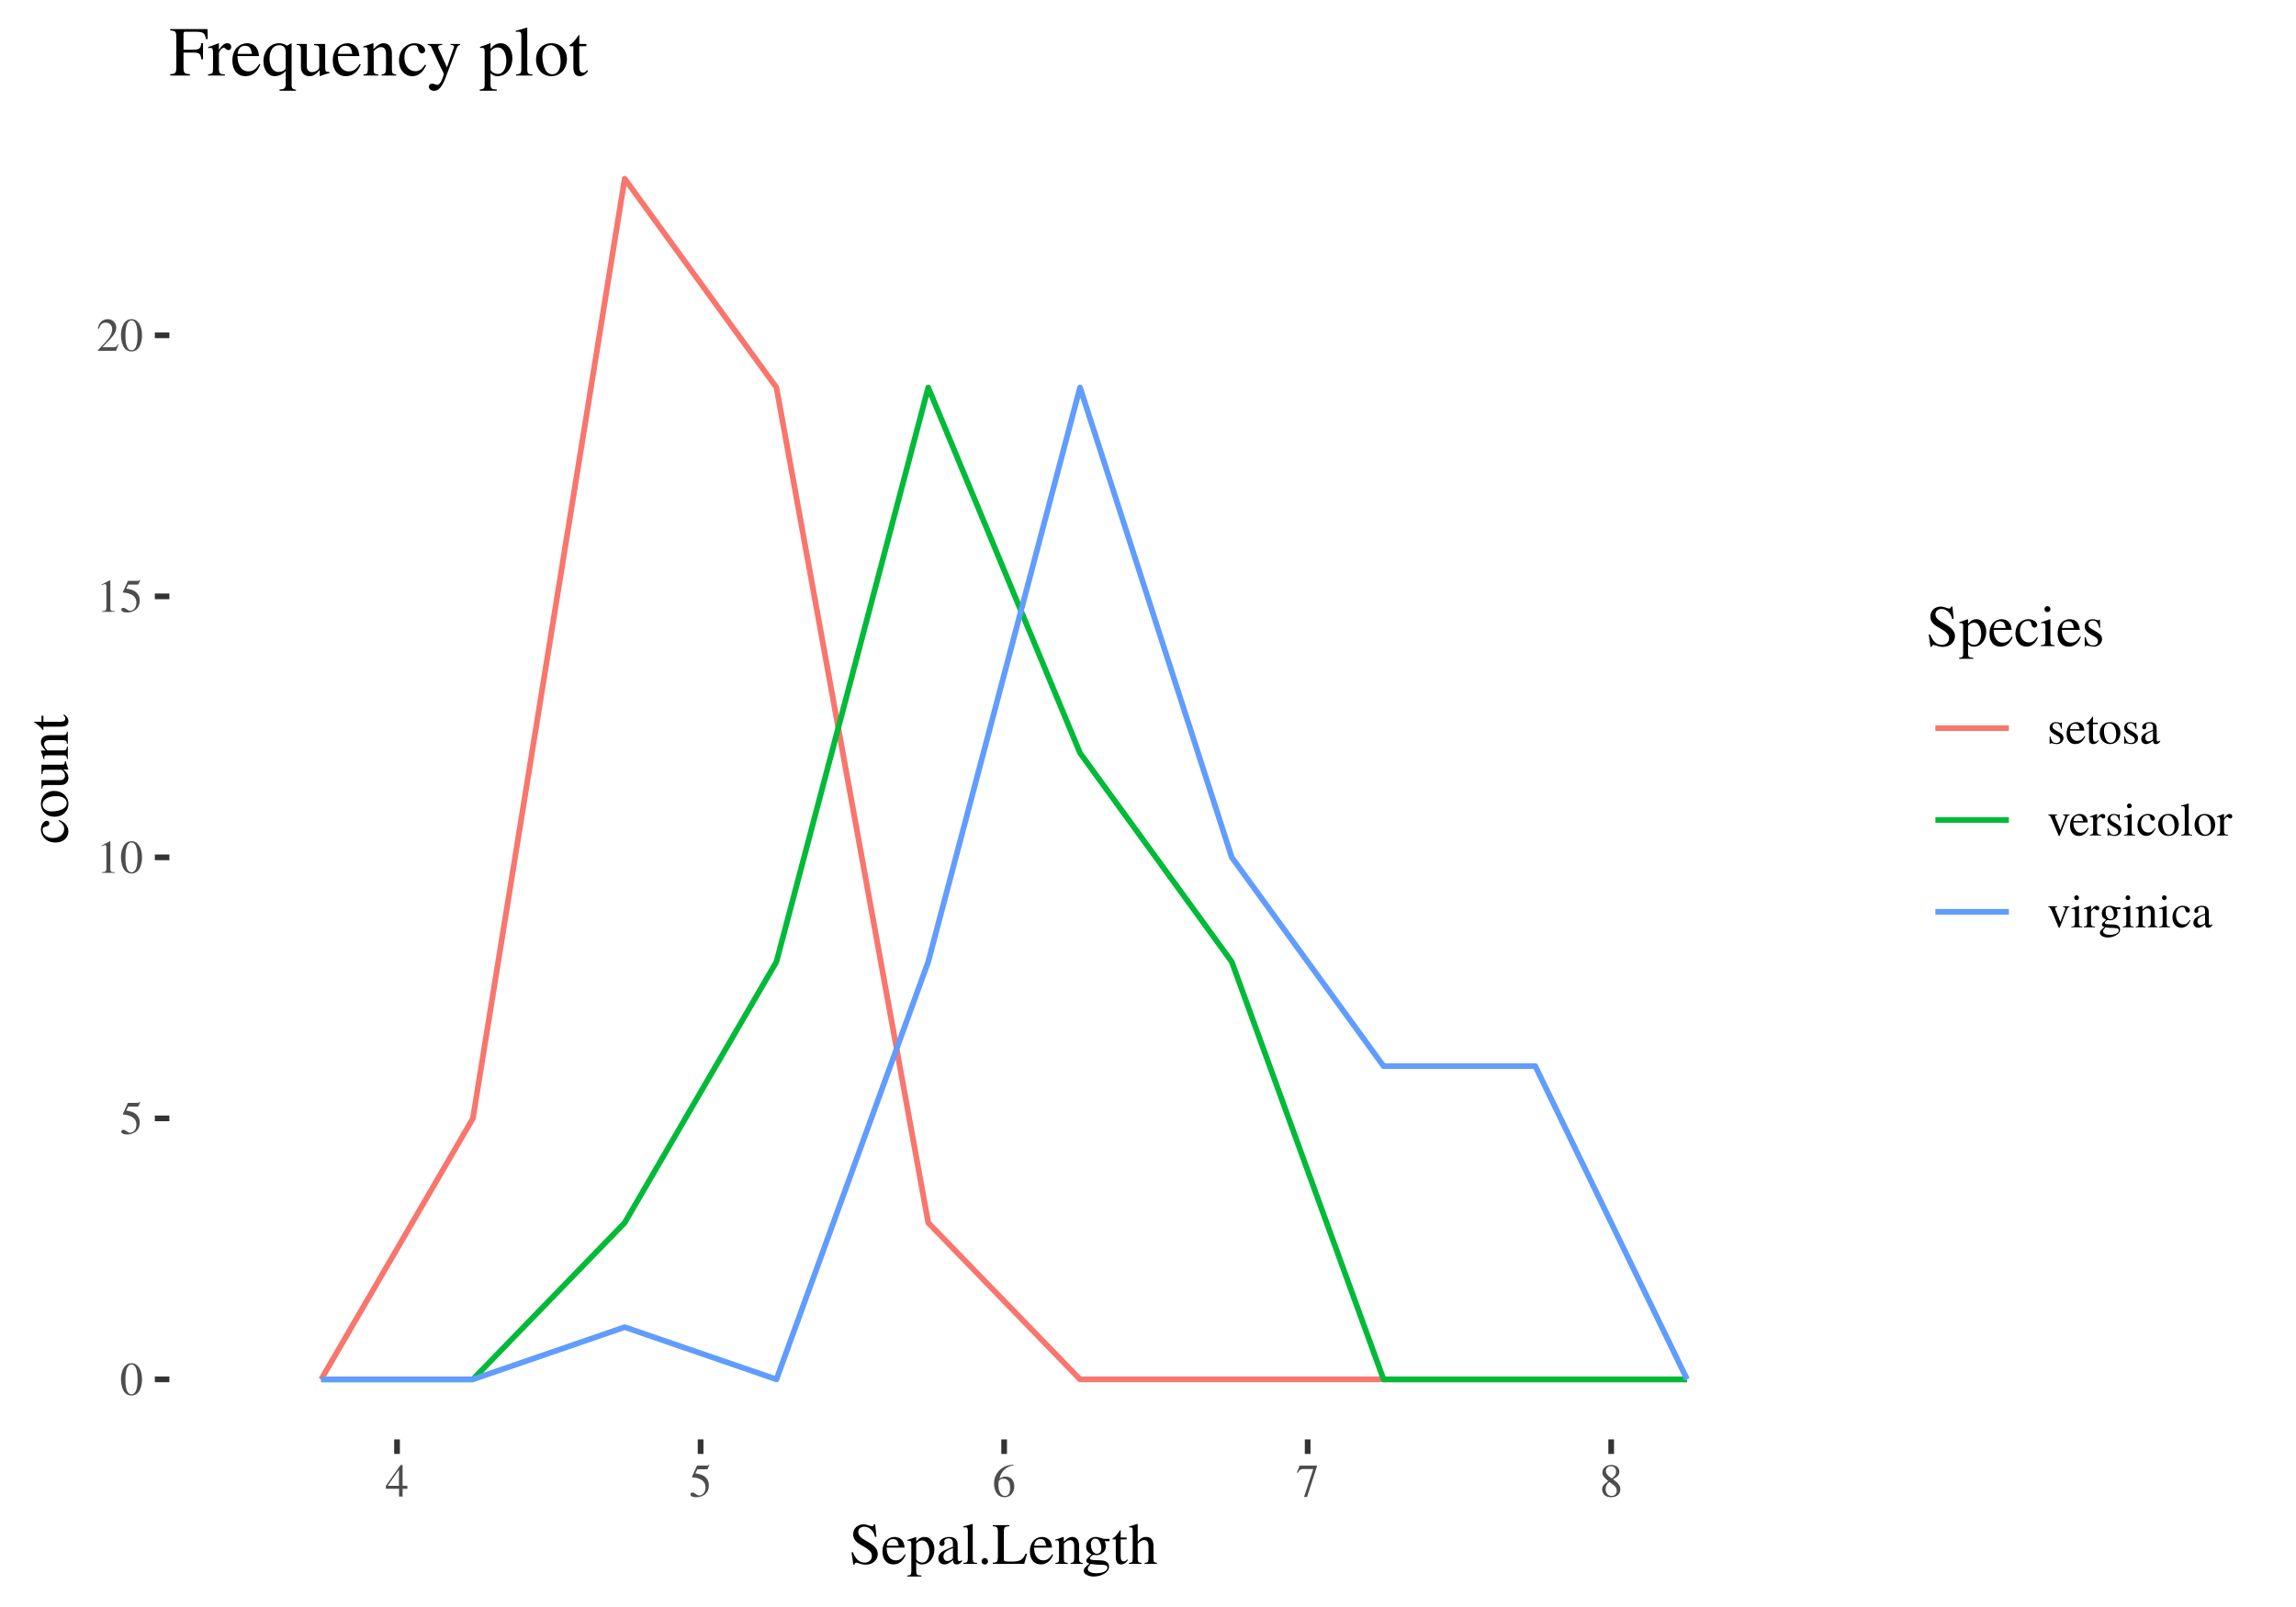
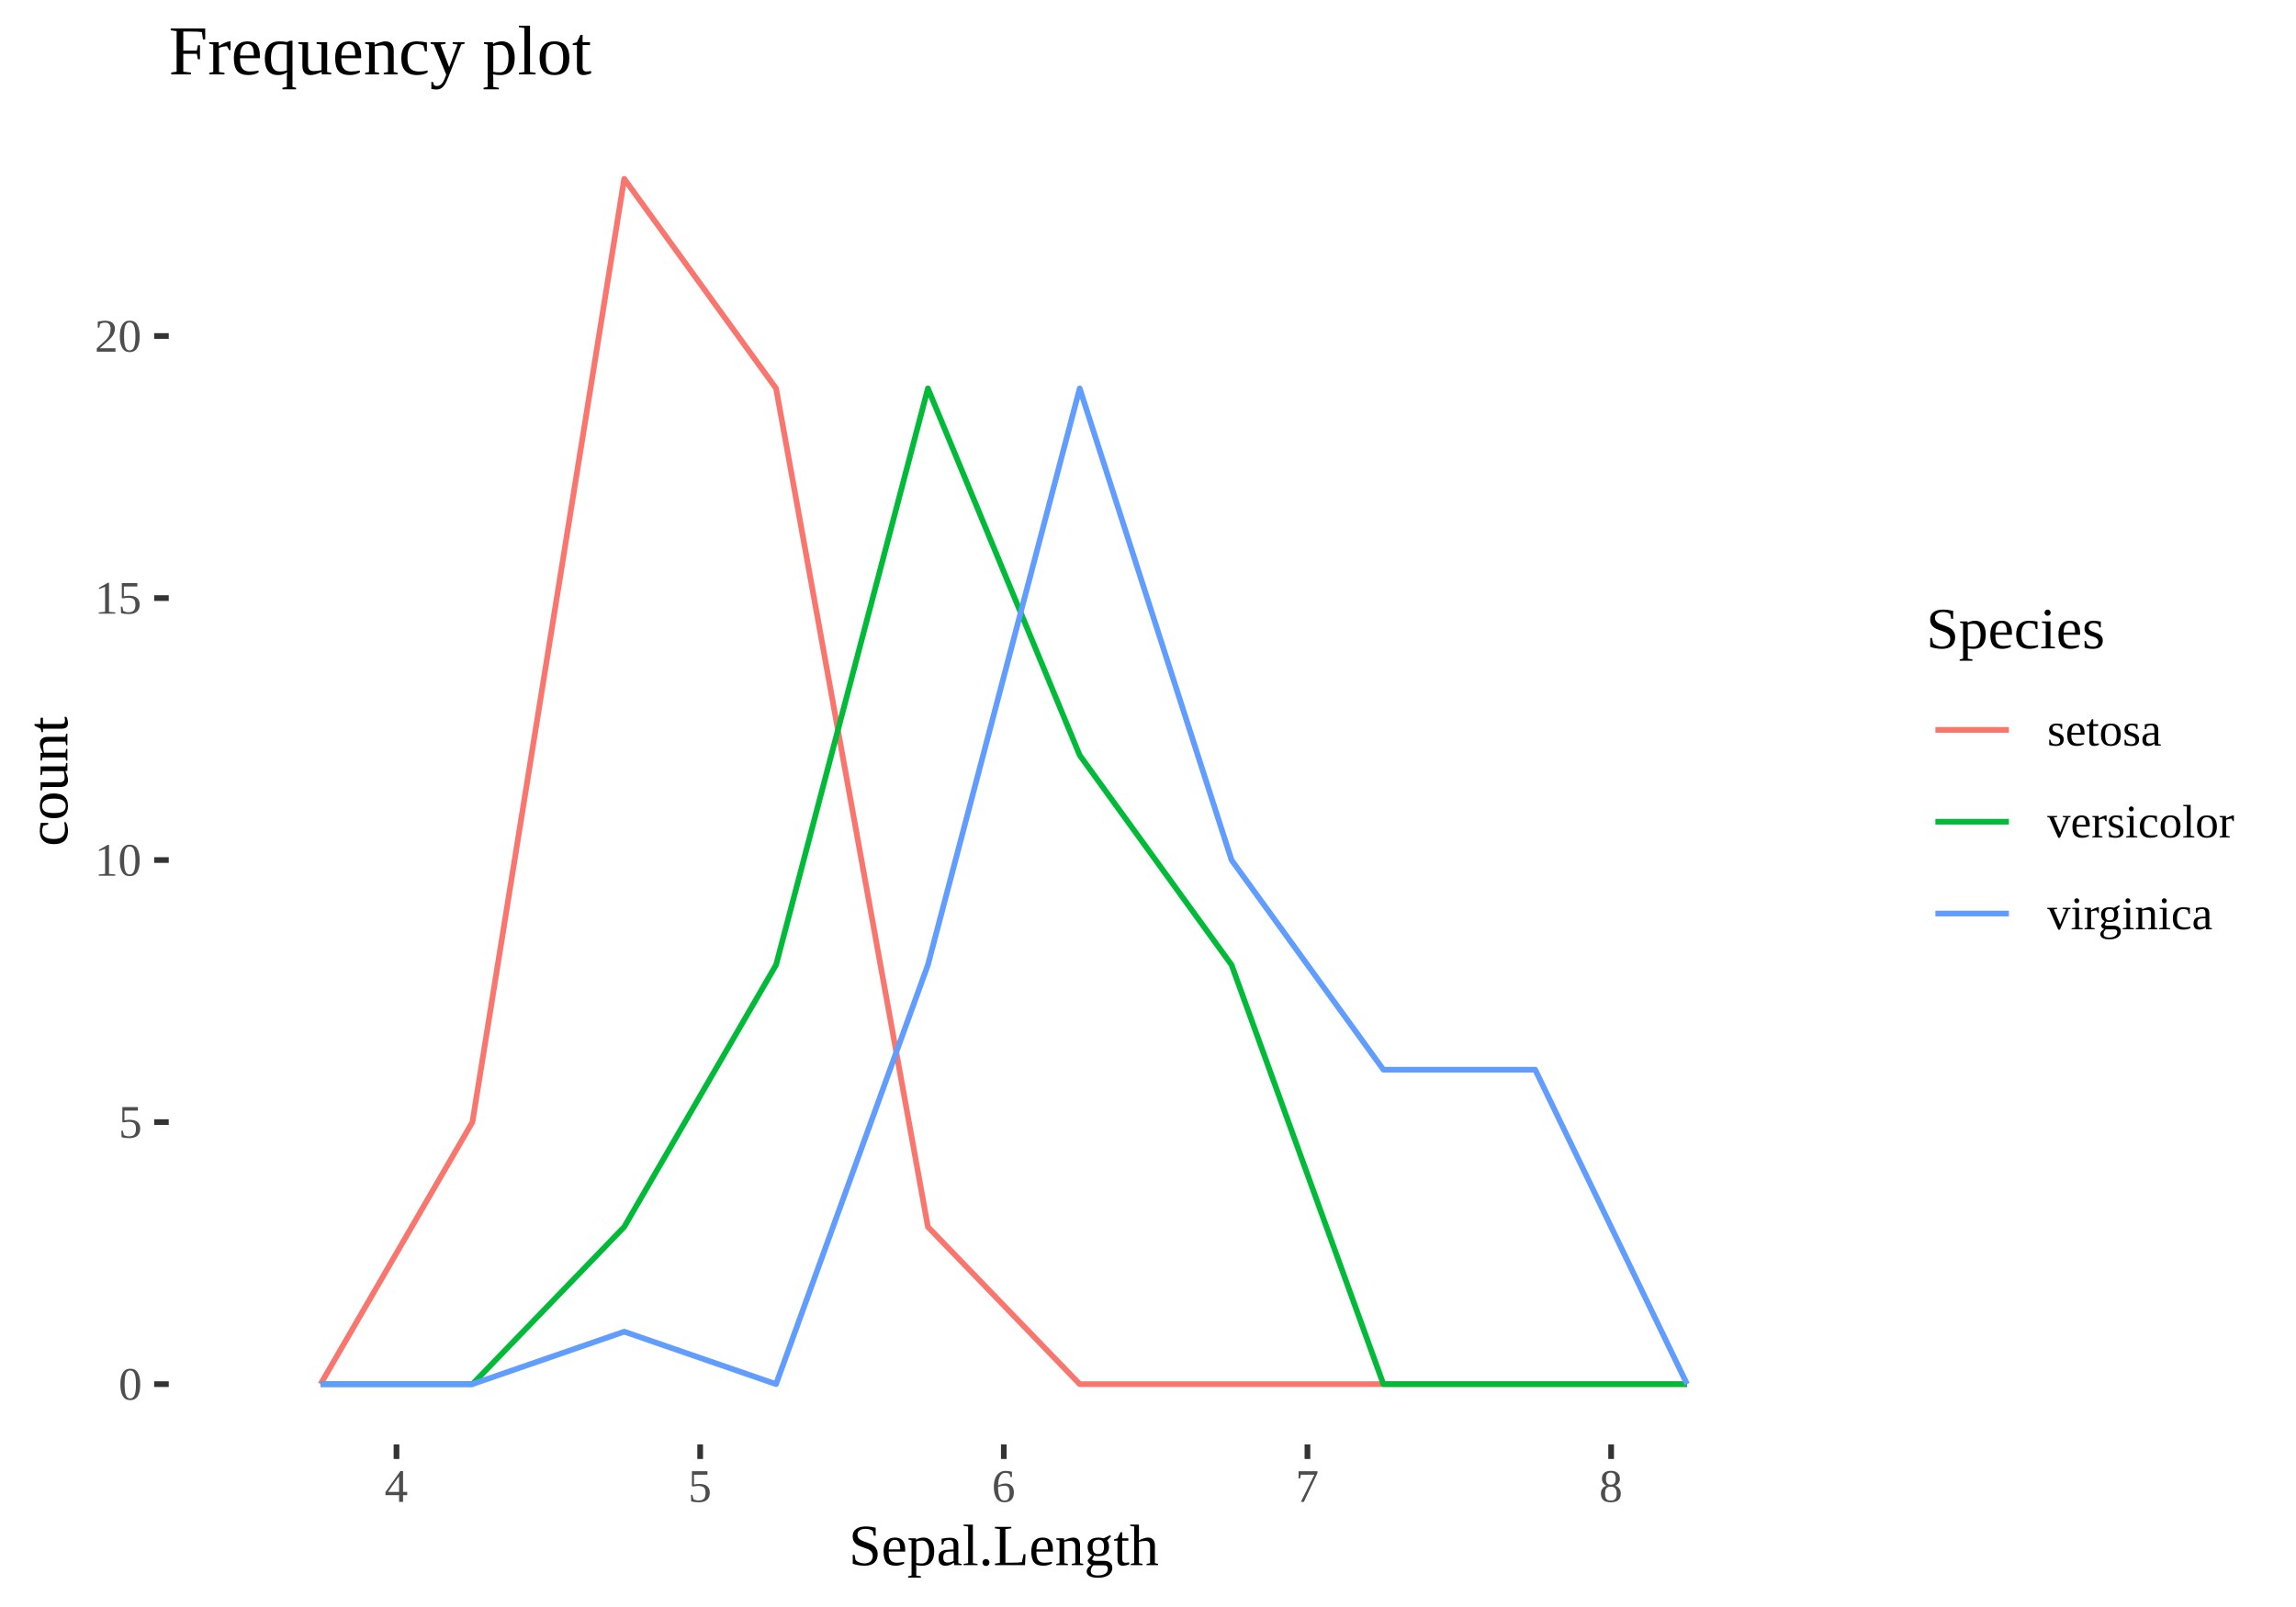
<svg xmlns="http://www.w3.org/2000/svg" viewBox="0 0 432.00 302.40">
  <defs>
    <style type="text/css">
-     line, polyline, path, rect, circle {
+     line, polyline, polygon, path, rect, circle {
      fill: none;
      stroke: #000000;
      stroke-linecap: round;
      stroke-linejoin: round;
      stroke-miterlimit: 10.00;
    }
  </style>
  </defs>
  <rect width="100%" height="100%" style="stroke: none; fill: #FFFFFF;" />
  <defs>
-     <clipPath id="cpMzEuODY4OXwzNDUuOTg3fDI3MC44NnwyMi4zMzMz">
-       <rect x="31.87" y="22.33" width="314.12" height="248.53" />
+     <clipPath id="cpMzEuNzV8MzQ1Ljk5fDI3MS44MHwyMi4zMQ==">
+       <rect x="31.75" y="22.31" width="314.24" height="249.49" />
    </clipPath>
  </defs>
-   <polyline points="60.43,259.56 88.98,210.45 117.54,33.63 146.09,72.92 174.65,230.09 203.21,259.56 231.76,259.56 260.32,259.56 288.87,259.56 317.43,259.56 " style="stroke-width: 1.07; stroke: #F8766D; stroke-linecap: butt;" clip-path="url(#cpMzEuODY4OXwzNDUuOTg3fDI3MC44NnwyMi4zMzMz)" />
-   <polyline points="60.43,259.56 88.98,259.56 117.54,230.09 146.09,180.98 174.65,72.92 203.21,141.69 231.76,180.98 260.32,259.56 288.87,259.56 317.43,259.56 " style="stroke-width: 1.07; stroke: #00BA38; stroke-linecap: butt;" clip-path="url(#cpMzEuODY4OXwzNDUuOTg3fDI3MC44NnwyMi4zMzMz)" />
-   <polyline points="60.43,259.56 88.98,259.56 117.54,249.74 146.09,259.56 174.65,180.98 203.21,72.92 231.76,161.33 260.32,200.62 288.87,200.62 317.43,259.56 " style="stroke-width: 1.07; stroke: #619CFF; stroke-linecap: butt;" clip-path="url(#cpMzEuODY4OXwzNDUuOTg3fDI3MC44NnwyMi4zMzMz)" />
+   <polyline points="60.32,260.46 88.89,211.15 117.45,33.65 146.02,73.09 174.59,230.87 203.15,260.46 231.72,260.46 260.29,260.46 288.85,260.46 317.42,260.46 " style="stroke-width: 1.07; stroke: #F8766D; stroke-linecap: butt;" clip-path="url(#cpMzEuNzV8MzQ1Ljk5fDI3MS44MHwyMi4zMQ==)" />
+   <polyline points="60.32,260.46 88.89,260.46 117.45,230.87 146.02,181.57 174.59,73.09 203.15,142.12 231.72,181.57 260.29,260.46 288.85,260.46 317.42,260.46 " style="stroke-width: 1.07; stroke: #00BA38; stroke-linecap: butt;" clip-path="url(#cpMzEuNzV8MzQ1Ljk5fDI3MS44MHwyMi4zMQ==)" />
+   <polyline points="60.32,260.46 88.89,260.46 117.45,250.59 146.02,260.46 174.59,181.57 203.15,73.09 231.72,161.84 260.29,201.29 288.85,201.29 317.42,260.46 " style="stroke-width: 1.07; stroke: #619CFF; stroke-linecap: butt;" clip-path="url(#cpMzEuNzV8MzQ1Ljk5fDI3MS44MHwyMi4zMQ==)" />
  <defs>
-     <clipPath id="cpMHw0MzJ8MzAyLjR8MA==">
+     <clipPath id="cpMC4wMHw0MzIuMDB8MzAyLjQwfDAuMDA=">
      <rect x="0.00" y="0.00" width="432.00" height="302.40" />
    </clipPath>
  </defs>
-   <g clip-path="url(#cpMHw0MzJ8MzAyLjR8MA==)">
-     <text x="22.54" y="262.48" style="font-size: 8.80px; fill: #4D4D4D; font-family: Nimbus Roman No9 L;" textLength="4.40px" lengthAdjust="spacingAndGlyphs">0</text>
+   <g clip-path="url(#cpMC4wMHw0MzIuMDB8MzAyLjQwfDAuMDA=)">
+     <text x="22.32" y="263.40" style="font-size: 8.80px; fill: #4D4D4D; font-family: Liberation Serif;" textLength="4.50px" lengthAdjust="spacingAndGlyphs">0</text>
  </g>
-   <g clip-path="url(#cpMHw0MzJ8MzAyLjR8MA==)">
-     <text x="22.54" y="213.36" style="font-size: 8.80px; fill: #4D4D4D; font-family: Nimbus Roman No9 L;" textLength="4.40px" lengthAdjust="spacingAndGlyphs">5</text>
+   <g clip-path="url(#cpMC4wMHw0MzIuMDB8MzAyLjQwfDAuMDA=)">
+     <text x="22.32" y="214.09" style="font-size: 8.80px; fill: #4D4D4D; font-family: Liberation Serif;" textLength="4.50px" lengthAdjust="spacingAndGlyphs">5</text>
  </g>
-   <g clip-path="url(#cpMHw0MzJ8MzAyLjR8MA==)">
-     <text x="18.14" y="164.25" style="font-size: 8.80px; fill: #4D4D4D; font-family: Nimbus Roman No9 L;" textLength="8.80px" lengthAdjust="spacingAndGlyphs">10</text>
+   <g clip-path="url(#cpMC4wMHw0MzIuMDB8MzAyLjQwfDAuMDA=)">
+     <text x="17.82" y="164.79" style="font-size: 8.80px; fill: #4D4D4D; font-family: Liberation Serif;" textLength="9.00px" lengthAdjust="spacingAndGlyphs">10</text>
  </g>
-   <g clip-path="url(#cpMHw0MzJ8MzAyLjR8MA==)">
-     <text x="18.14" y="115.13" style="font-size: 8.80px; fill: #4D4D4D; font-family: Nimbus Roman No9 L;" textLength="8.80px" lengthAdjust="spacingAndGlyphs">15</text>
+   <g clip-path="url(#cpMC4wMHw0MzIuMDB8MzAyLjQwfDAuMDA=)">
+     <text x="17.82" y="115.48" style="font-size: 8.80px; fill: #4D4D4D; font-family: Liberation Serif;" textLength="9.00px" lengthAdjust="spacingAndGlyphs">15</text>
  </g>
-   <g clip-path="url(#cpMHw0MzJ8MzAyLjR8MA==)">
-     <text x="18.14" y="66.01" style="font-size: 8.80px; fill: #4D4D4D; font-family: Nimbus Roman No9 L;" textLength="8.80px" lengthAdjust="spacingAndGlyphs">20</text>
+   <g clip-path="url(#cpMC4wMHw0MzIuMDB8MzAyLjQwfDAuMDA=)">
+     <text x="17.82" y="66.18" style="font-size: 8.80px; fill: #4D4D4D; font-family: Liberation Serif;" textLength="9.00px" lengthAdjust="spacingAndGlyphs">20</text>
  </g>
-   <polyline points="29.13,259.56 31.87,259.56 " style="stroke-width: 1.07; stroke: #333333; stroke-linecap: butt;" clip-path="url(#cpMHw0MzJ8MzAyLjR8MA==)" />
-   <polyline points="29.13,210.45 31.87,210.45 " style="stroke-width: 1.07; stroke: #333333; stroke-linecap: butt;" clip-path="url(#cpMHw0MzJ8MzAyLjR8MA==)" />
-   <polyline points="29.13,161.33 31.87,161.33 " style="stroke-width: 1.07; stroke: #333333; stroke-linecap: butt;" clip-path="url(#cpMHw0MzJ8MzAyLjR8MA==)" />
-   <polyline points="29.13,112.22 31.87,112.22 " style="stroke-width: 1.07; stroke: #333333; stroke-linecap: butt;" clip-path="url(#cpMHw0MzJ8MzAyLjR8MA==)" />
-   <polyline points="29.13,63.10 31.87,63.10 " style="stroke-width: 1.07; stroke: #333333; stroke-linecap: butt;" clip-path="url(#cpMHw0MzJ8MzAyLjR8MA==)" />
-   <polyline points="74.70,273.60 74.70,270.86 " style="stroke-width: 1.07; stroke: #333333; stroke-linecap: butt;" clip-path="url(#cpMHw0MzJ8MzAyLjR8MA==)" />
-   <polyline points="131.82,273.60 131.82,270.86 " style="stroke-width: 1.07; stroke: #333333; stroke-linecap: butt;" clip-path="url(#cpMHw0MzJ8MzAyLjR8MA==)" />
-   <polyline points="188.93,273.60 188.93,270.86 " style="stroke-width: 1.07; stroke: #333333; stroke-linecap: butt;" clip-path="url(#cpMHw0MzJ8MzAyLjR8MA==)" />
-   <polyline points="246.04,273.60 246.04,270.86 " style="stroke-width: 1.07; stroke: #333333; stroke-linecap: butt;" clip-path="url(#cpMHw0MzJ8MzAyLjR8MA==)" />
-   <polyline points="303.15,273.60 303.15,270.86 " style="stroke-width: 1.07; stroke: #333333; stroke-linecap: butt;" clip-path="url(#cpMHw0MzJ8MzAyLjR8MA==)" />
-   <g clip-path="url(#cpMHw0MzJ8MzAyLjR8MA==)">
-     <text x="72.50" y="281.62" style="font-size: 8.80px; fill: #4D4D4D; font-family: Nimbus Roman No9 L;" textLength="4.40px" lengthAdjust="spacingAndGlyphs">4</text>
+   <polyline points="29.01,260.46 31.75,260.46 " style="stroke-width: 1.07; stroke: #333333; stroke-linecap: butt;" clip-path="url(#cpMC4wMHw0MzIuMDB8MzAyLjQwfDAuMDA=)" />
+   <polyline points="29.01,211.15 31.75,211.15 " style="stroke-width: 1.07; stroke: #333333; stroke-linecap: butt;" clip-path="url(#cpMC4wMHw0MzIuMDB8MzAyLjQwfDAuMDA=)" />
+   <polyline points="29.01,161.84 31.75,161.84 " style="stroke-width: 1.07; stroke: #333333; stroke-linecap: butt;" clip-path="url(#cpMC4wMHw0MzIuMDB8MzAyLjQwfDAuMDA=)" />
+   <polyline points="29.01,112.54 31.75,112.54 " style="stroke-width: 1.07; stroke: #333333; stroke-linecap: butt;" clip-path="url(#cpMC4wMHw0MzIuMDB8MzAyLjQwfDAuMDA=)" />
+   <polyline points="29.01,63.23 31.75,63.23 " style="stroke-width: 1.07; stroke: #333333; stroke-linecap: butt;" clip-path="url(#cpMC4wMHw0MzIuMDB8MzAyLjQwfDAuMDA=)" />
+   <polyline points="74.60,274.54 74.60,271.80 " style="stroke-width: 1.07; stroke: #333333; stroke-linecap: butt;" clip-path="url(#cpMC4wMHw0MzIuMDB8MzAyLjQwfDAuMDA=)" />
+   <polyline points="131.74,274.54 131.74,271.80 " style="stroke-width: 1.07; stroke: #333333; stroke-linecap: butt;" clip-path="url(#cpMC4wMHw0MzIuMDB8MzAyLjQwfDAuMDA=)" />
+   <polyline points="188.87,274.54 188.87,271.80 " style="stroke-width: 1.07; stroke: #333333; stroke-linecap: butt;" clip-path="url(#cpMC4wMHw0MzIuMDB8MzAyLjQwfDAuMDA=)" />
+   <polyline points="246.00,274.54 246.00,271.80 " style="stroke-width: 1.07; stroke: #333333; stroke-linecap: butt;" clip-path="url(#cpMC4wMHw0MzIuMDB8MzAyLjQwfDAuMDA=)" />
+   <polyline points="303.14,274.54 303.14,271.80 " style="stroke-width: 1.07; stroke: #333333; stroke-linecap: butt;" clip-path="url(#cpMC4wMHw0MzIuMDB8MzAyLjQwfDAuMDA=)" />
+   <g clip-path="url(#cpMC4wMHw0MzIuMDB8MzAyLjQwfDAuMDA=)">
+     <text x="72.35" y="282.62" style="font-size: 8.80px; fill: #4D4D4D; font-family: Liberation Serif;" textLength="4.50px" lengthAdjust="spacingAndGlyphs">4</text>
  </g>
-   <g clip-path="url(#cpMHw0MzJ8MzAyLjR8MA==)">
-     <text x="129.62" y="281.62" style="font-size: 8.80px; fill: #4D4D4D; font-family: Nimbus Roman No9 L;" textLength="4.40px" lengthAdjust="spacingAndGlyphs">5</text>
+   <g clip-path="url(#cpMC4wMHw0MzIuMDB8MzAyLjQwfDAuMDA=)">
+     <text x="129.49" y="282.62" style="font-size: 8.80px; fill: #4D4D4D; font-family: Liberation Serif;" textLength="4.50px" lengthAdjust="spacingAndGlyphs">5</text>
  </g>
-   <g clip-path="url(#cpMHw0MzJ8MzAyLjR8MA==)">
-     <text x="186.73" y="281.62" style="font-size: 8.80px; fill: #4D4D4D; font-family: Nimbus Roman No9 L;" textLength="4.40px" lengthAdjust="spacingAndGlyphs">6</text>
+   <g clip-path="url(#cpMC4wMHw0MzIuMDB8MzAyLjQwfDAuMDA=)">
+     <text x="186.62" y="282.62" style="font-size: 8.80px; fill: #4D4D4D; font-family: Liberation Serif;" textLength="4.50px" lengthAdjust="spacingAndGlyphs">6</text>
  </g>
-   <g clip-path="url(#cpMHw0MzJ8MzAyLjR8MA==)">
-     <text x="243.84" y="281.62" style="font-size: 8.80px; fill: #4D4D4D; font-family: Nimbus Roman No9 L;" textLength="4.40px" lengthAdjust="spacingAndGlyphs">7</text>
+   <g clip-path="url(#cpMC4wMHw0MzIuMDB8MzAyLjQwfDAuMDA=)">
+     <text x="243.75" y="282.62" style="font-size: 8.80px; fill: #4D4D4D; font-family: Liberation Serif;" textLength="4.50px" lengthAdjust="spacingAndGlyphs">7</text>
  </g>
-   <g clip-path="url(#cpMHw0MzJ8MzAyLjR8MA==)">
-     <text x="300.95" y="281.62" style="font-size: 8.80px; fill: #4D4D4D; font-family: Nimbus Roman No9 L;" textLength="4.40px" lengthAdjust="spacingAndGlyphs">8</text>
+   <g clip-path="url(#cpMC4wMHw0MzIuMDB8MzAyLjQwfDAuMDA=)">
+     <text x="300.89" y="282.62" style="font-size: 8.80px; fill: #4D4D4D; font-family: Liberation Serif;" textLength="4.50px" lengthAdjust="spacingAndGlyphs">8</text>
  </g>
-   <g clip-path="url(#cpMHw0MzJ8MzAyLjR8MA==)">
-     <text x="159.75" y="294.28" style="font-size: 11.00px; font-family: Nimbus Roman No9 L;" textLength="58.35px" lengthAdjust="spacingAndGlyphs">Sepal.Length</text>
+   <g clip-path="url(#cpMC4wMHw0MzIuMDB8MzAyLjQwfDAuMDA=)">
+     <text x="159.70" y="294.52" style="font-size: 11.00px; font-family: Liberation Serif;" textLength="58.35px" lengthAdjust="spacingAndGlyphs">Sepal.Length</text>
  </g>
-   <g clip-path="url(#cpMHw0MzJ8MzAyLjR8MA==)">
-     <text transform="translate(12.76,158.82) rotate(-90)" style="font-size: 11.00px; font-family: Nimbus Roman No9 L;" textLength="24.44px" lengthAdjust="spacingAndGlyphs">count</text>
+   <g clip-path="url(#cpMC4wMHw0MzIuMDB8MzAyLjQwfDAuMDA=)">
+     <text transform="translate(12.68,159.27) rotate(-90)" style="font-size: 11.00px; font-family: Liberation Serif;" textLength="24.44px" lengthAdjust="spacingAndGlyphs">count</text>
  </g>
-   <g clip-path="url(#cpMHw0MzJ8MzAyLjR8MA==)">
-     <text x="362.43" y="121.58" style="font-size: 11.00px; font-family: Nimbus Roman No9 L;" textLength="33.60px" lengthAdjust="spacingAndGlyphs">Species</text>
+   <g clip-path="url(#cpMC4wMHw0MzIuMDB8MzAyLjQwfDAuMDA=)">
+     <text x="362.43" y="121.99" style="font-size: 11.00px; font-family: Liberation Serif;" textLength="33.60px" lengthAdjust="spacingAndGlyphs">Species</text>
  </g>
-   <line x1="364.15" y1="137.02" x2="377.98" y2="137.02" style="stroke-width: 1.07; stroke: #F8766D; stroke-linecap: butt;" clip-path="url(#cpMHw0MzJ8MzAyLjR8MA==)" />
-   <line x1="364.15" y1="154.30" x2="377.98" y2="154.30" style="stroke-width: 1.07; stroke: #00BA38; stroke-linecap: butt;" clip-path="url(#cpMHw0MzJ8MzAyLjR8MA==)" />
-   <line x1="364.15" y1="171.58" x2="377.98" y2="171.58" style="stroke-width: 1.07; stroke: #619CFF; stroke-linecap: butt;" clip-path="url(#cpMHw0MzJ8MzAyLjR8MA==)" />
-   <g clip-path="url(#cpMHw0MzJ8MzAyLjR8MA==)">
-     <text x="385.19" y="139.93" style="font-size: 8.80px; font-family: Nimbus Roman No9 L;" textLength="21.50px" lengthAdjust="spacingAndGlyphs">setosa</text>
+   <line x1="364.15" y1="137.35" x2="377.98" y2="137.35" style="stroke-width: 1.07; stroke: #F8766D; stroke-linecap: butt;" clip-path="url(#cpMC4wMHw0MzIuMDB8MzAyLjQwfDAuMDA=)" />
+   <line x1="364.15" y1="154.63" x2="377.98" y2="154.63" style="stroke-width: 1.07; stroke: #00BA38; stroke-linecap: butt;" clip-path="url(#cpMC4wMHw0MzIuMDB8MzAyLjQwfDAuMDA=)" />
+   <line x1="364.15" y1="171.91" x2="377.98" y2="171.91" style="stroke-width: 1.07; stroke: #619CFF; stroke-linecap: butt;" clip-path="url(#cpMC4wMHw0MzIuMDB8MzAyLjQwfDAuMDA=)" />
+   <g clip-path="url(#cpMC4wMHw0MzIuMDB8MzAyLjQwfDAuMDA=)">
+     <text x="385.19" y="140.30" style="font-size: 8.80px; font-family: Liberation Serif;" textLength="21.99px" lengthAdjust="spacingAndGlyphs">setosa</text>
  </g>
-   <g clip-path="url(#cpMHw0MzJ8MzAyLjR8MA==)">
-     <text x="385.19" y="157.21" style="font-size: 8.80px; font-family: Nimbus Roman No9 L;" textLength="35.18px" lengthAdjust="spacingAndGlyphs">versicolor</text>
+   <g clip-path="url(#cpMC4wMHw0MzIuMDB8MzAyLjQwfDAuMDA=)">
+     <text x="385.19" y="157.58" style="font-size: 8.80px; font-family: Liberation Serif;" textLength="35.99px" lengthAdjust="spacingAndGlyphs">versicolor</text>
  </g>
-   <g clip-path="url(#cpMHw0MzJ8MzAyLjR8MA==)">
-     <text x="385.19" y="174.49" style="font-size: 8.80px; font-family: Nimbus Roman No9 L;" textLength="31.27px" lengthAdjust="spacingAndGlyphs">virginica</text>
+   <g clip-path="url(#cpMC4wMHw0MzIuMDB8MzAyLjQwfDAuMDA=)">
+     <text x="385.19" y="174.86" style="font-size: 8.80px; font-family: Liberation Serif;" textLength="31.99px" lengthAdjust="spacingAndGlyphs">virginica</text>
  </g>
-   <g clip-path="url(#cpMHw0MzJ8MzAyLjR8MA==)">
-     <text x="31.87" y="14.21" style="font-size: 13.20px; font-family: Nimbus Roman No9 L;" textLength="79.58px" lengthAdjust="spacingAndGlyphs">Frequency plot</text>
+   <g clip-path="url(#cpMC4wMHw0MzIuMDB8MzAyLjQwfDAuMDA=)">
+     <text x="31.75" y="14.00" style="font-size: 13.20px; font-family: Liberation Serif;" textLength="78.34px" lengthAdjust="spacingAndGlyphs">Frequency plot</text>
  </g>
</svg>
